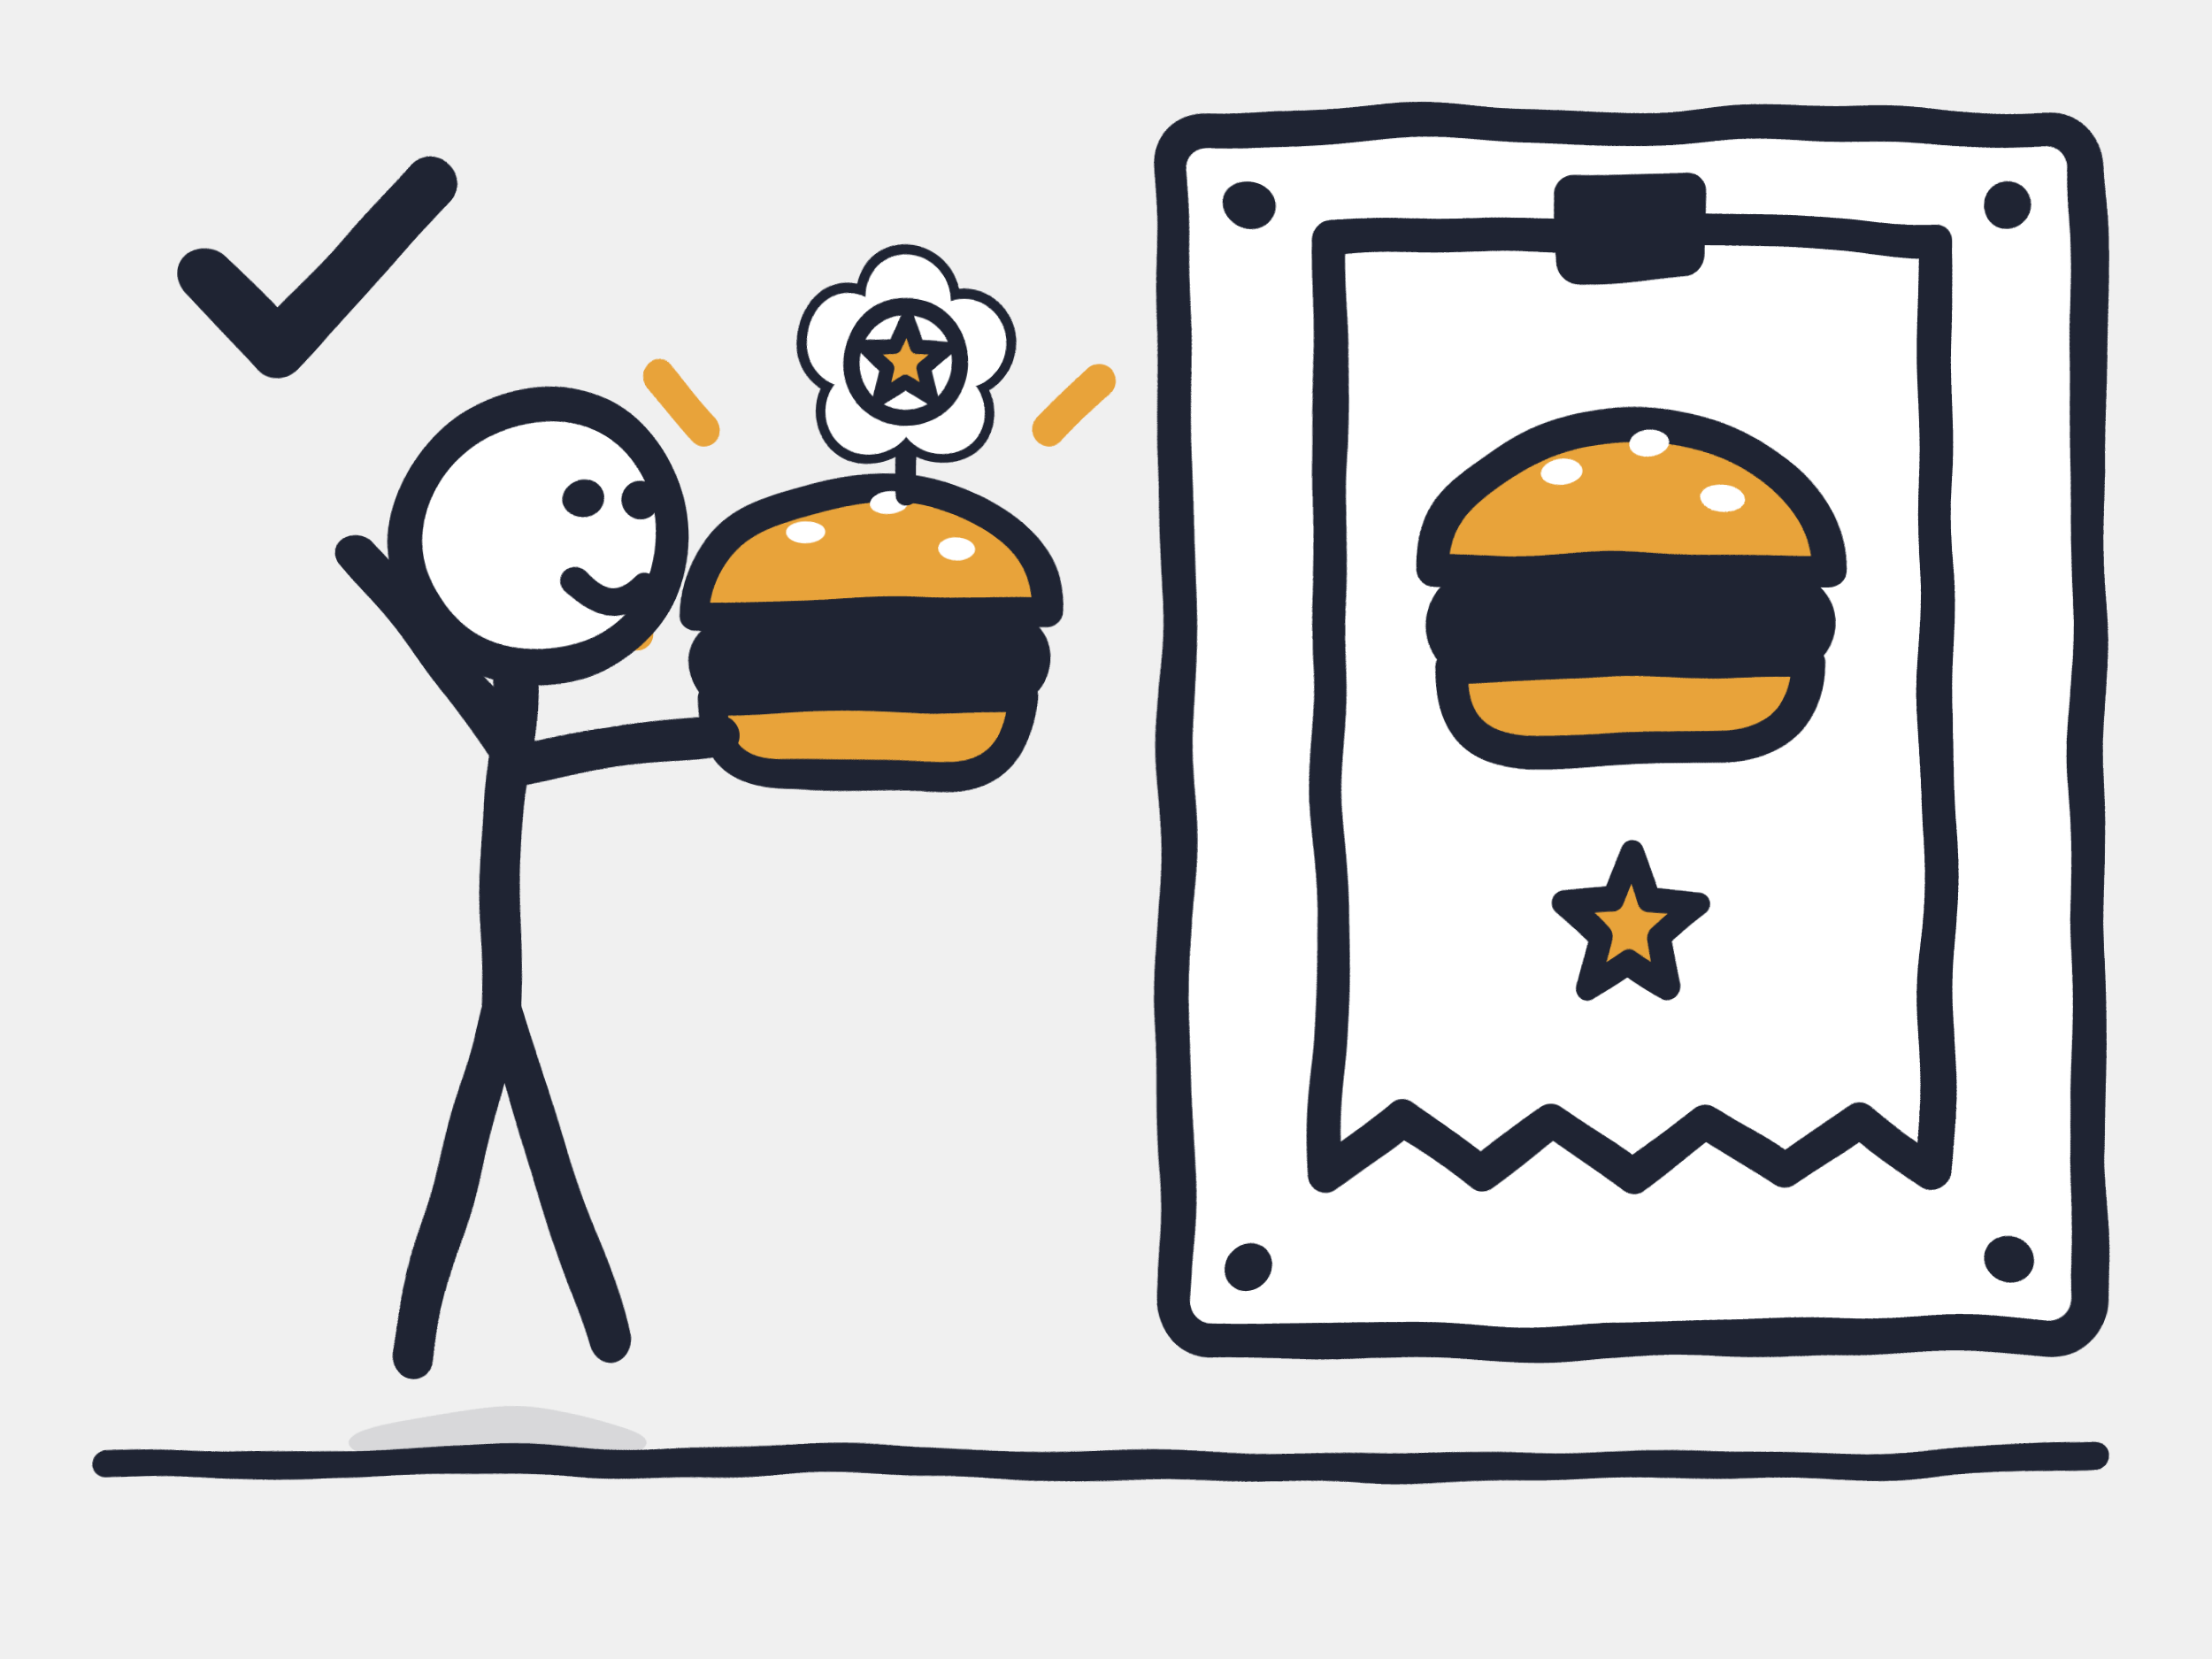
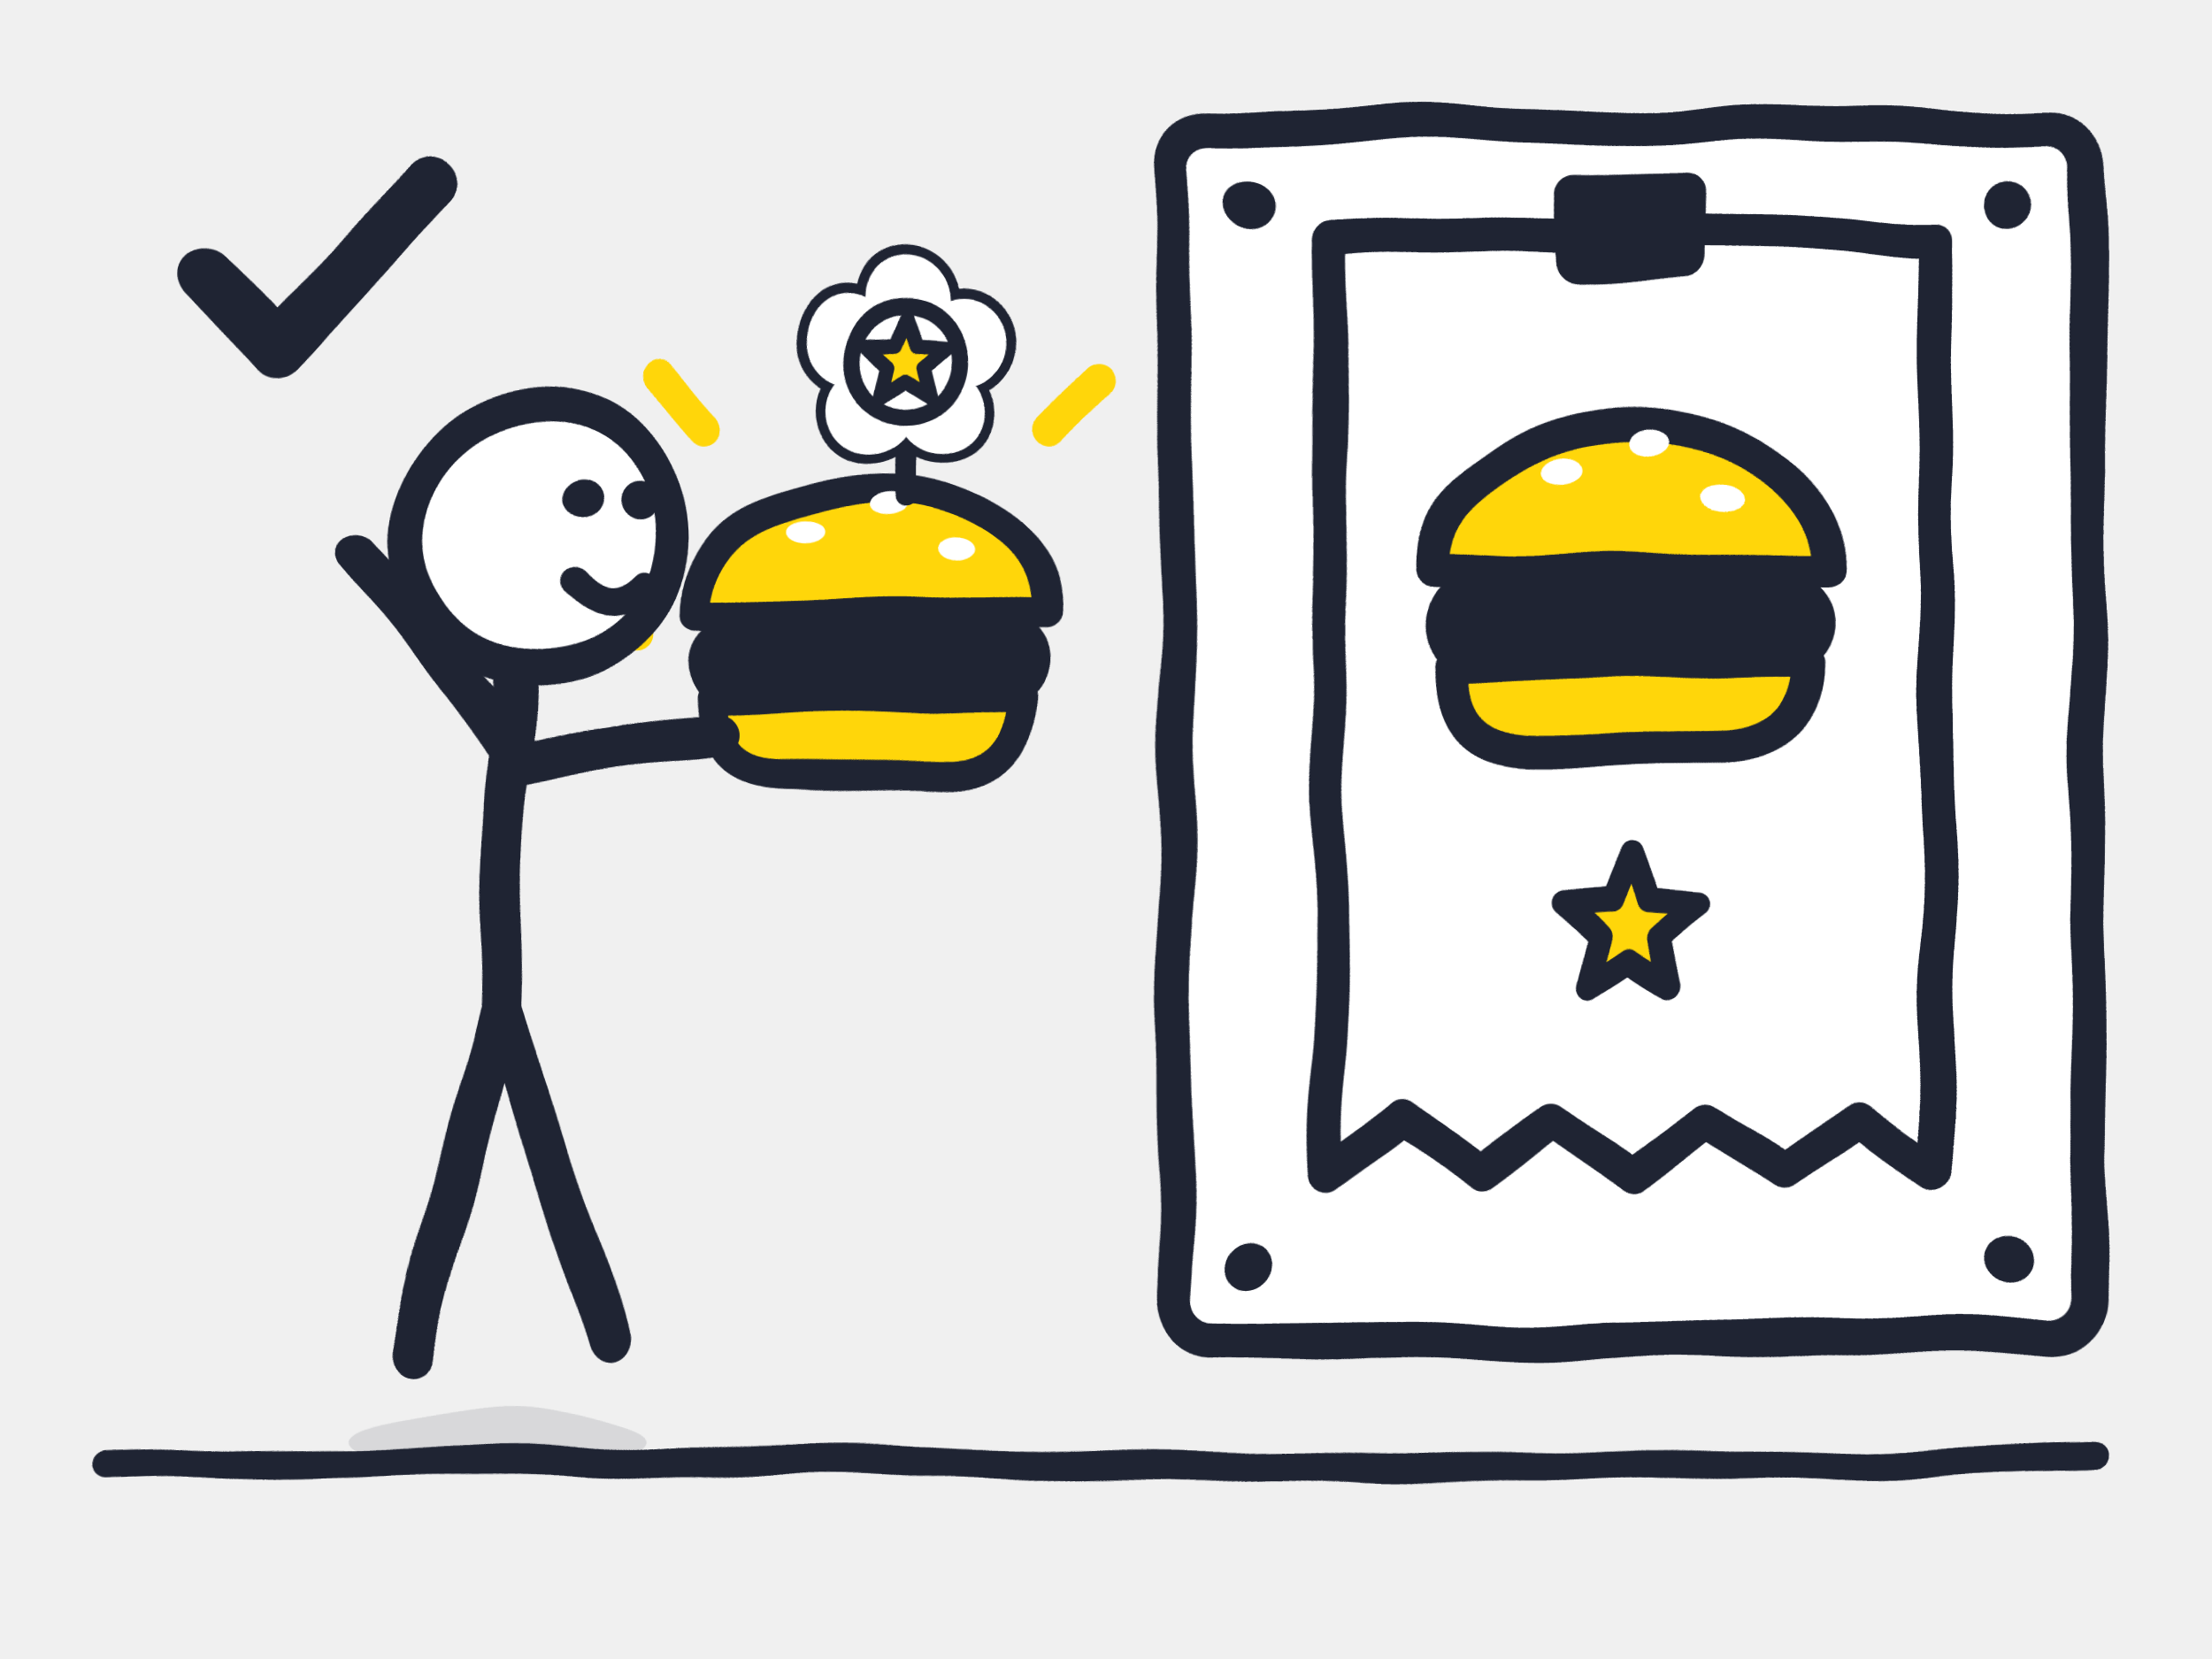
<svg xmlns="http://www.w3.org/2000/svg" viewBox="0 0 320 240" width="320" height="240">
  <defs>
    <filter id="kb4-w" filterUnits="userSpaceOnUse" x="0" y="0" width="320" height="240">
      <feTurbulence type="fractalNoise" baseFrequency="0.03" numOctaves="2" seed="57" result="n" />
      <feDisplacementMap in="SourceGraphic" in2="n" scale="4" xChannelSelector="R" yChannelSelector="G" />
    </filter>
    <style>
      .k{fill:none;stroke:#1f2433;stroke-width:6;stroke-linecap:round;stroke-linejoin:round}
      .t{stroke-width:4}
      .f{stroke-width:3}
      .w{fill:#fff;stroke:#1f2433;stroke-width:5;stroke-linejoin:round}
-       .a{fill:#e8a33a;stroke:#1f2433;stroke-width:5;stroke-linejoin:round}
+       .a{fill:#FFD60A;stroke:#1f2433;stroke-width:5;stroke-linejoin:round}
      .i{fill:#1f2433}
-       .o{fill:none;stroke:#e8a33a;stroke-width:5;stroke-linecap:round}
+       .o{fill:none;stroke:#FFD60A;stroke-width:5;stroke-linecap:round}
      .d{fill:none;stroke:#1f2433;stroke-width:4;stroke-linecap:round;stroke-linejoin:round;stroke-dasharray:6 7}
    </style>
    <g id="kb4-bg">
      <path class="a" d="M-27 -13H27Q27 0 14 0H-14Q-27 0 -27 -13Z" />
      <rect class="i" x="-31" y="-27" width="62" height="16" rx="8" />
      <path class="a" d="M-30 -27C-30 -56 30 -56 30 -27Z" />
      <ellipse cx="-11" cy="-42" rx="3.2" ry="2" fill="#fff" />
      <ellipse cx="3" cy="-46" rx="3.2" ry="2" fill="#fff" />
      <ellipse cx="14" cy="-38" rx="3.2" ry="2" fill="#fff" />
    </g>
    <polygon id="kb4-st" class="a" points="0,-9 2.35,-3.24 8.56,-2.78 3.8,1.24 5.29,7.28 0,4 -5.29,7.28 -3.8,1.24 -8.56,-2.78 -2.35,-3.24" style="stroke-width:3" />
    <g id="kb4-mo">
      <circle class="i" r="8" />
      <circle cx="4.5" cy="-2.5" r="6.5" fill="#fff" />
    </g>
    <path id="kb4-dr" class="i" d="M0 -8C-4 -2 -6 1 -6 3A6 6 0 0 0 6 3C6 1 4 -2 0 -8Z" />
    <g id="kb4-tk">
      <path class="w" d="M-44 0H44V136L33 128L22 136L11 128L0 136L-11 128L-22 136L-33 128L-44 136Z" />
      <use href="#kb4-bg" transform="translate(0 74) scale(.95)" />
      <use href="#kb4-st" transform="translate(0 100) scale(1.15)" />
      <rect class="i" x="-11" y="-9" width="22" height="16" rx="3" />
    </g>
    <g id="kb4-fl">
      <g fill="#fff" stroke="#1f2433" stroke-width="3.5" stroke-linejoin="round">
        <circle cx="0" cy="-11" r="8" />
        <circle cx="10.46" cy="-3.4" r="8" />
        <circle cx="6.47" cy="8.9" r="8" />
        <circle cx="-6.47" cy="8.9" r="8" />
        <circle cx="-10.46" cy="-3.4" r="8" />
      </g>
      <g fill="#fff">
        <circle cx="0" cy="-11" r="8" />
        <circle cx="10.46" cy="-3.4" r="8" />
        <circle cx="6.47" cy="8.9" r="8" />
        <circle cx="-6.47" cy="8.9" r="8" />
        <circle cx="-10.46" cy="-3.4" r="8" />
      </g>
      <circle class="w" r="10" style="stroke-width:3" />
    </g>
  </defs>
  <g filter="url(#kb4-w)">
    <ellipse cx="72" cy="208" rx="22" ry="4" fill="#1f2433" opacity=".12" />
    <path class="k t" d="M16 212C96 209 210 214 304 211" />
    <rect class="w" x="170" y="18" width="132" height="176" rx="6" />
    <circle class="i" cx="181" cy="29" r="3.5" />
    <circle class="i" cx="291" cy="29" r="3.5" />
    <circle class="i" cx="181" cy="183" r="3.5" />
    <circle class="i" cx="291" cy="183" r="3.5" />
    <g transform="translate(236 34)">
      <use href="#kb4-tk" />
    </g>
    <path class="o" d="M102 62l-7-7M152 62l7-7M92 92h-11" />
    <use href="#kb4-bg" transform="translate(126 112) scale(.85)" />
    <path class="k f" d="M131 72V60" />
    <g transform="translate(131 52) scale(.8)">
      <use href="#kb4-fl" />
    </g>
    <use href="#kb4-st" transform="translate(131 52) scale(.7)" />
    <path class="k" d="M30 40l10 10l22-24" style="stroke-width:8" />
    <path class="k" d="M72 146L60 196M72 146L88 194" />
    <path class="k" d="M72 146L74 98" />
    <path class="k" d="M75 110L104 106" />
    <path class="k" d="M74 108L52 80" />
    <circle class="w" cx="78" cy="78" r="19" />
    <circle class="i" cx="84" cy="73" r="2.8" />
    <circle class="i" cx="92" cy="73" r="2.8" />
    <path class="k t" d="M83 85q5 5 10 0" />
  </g>
</svg>
